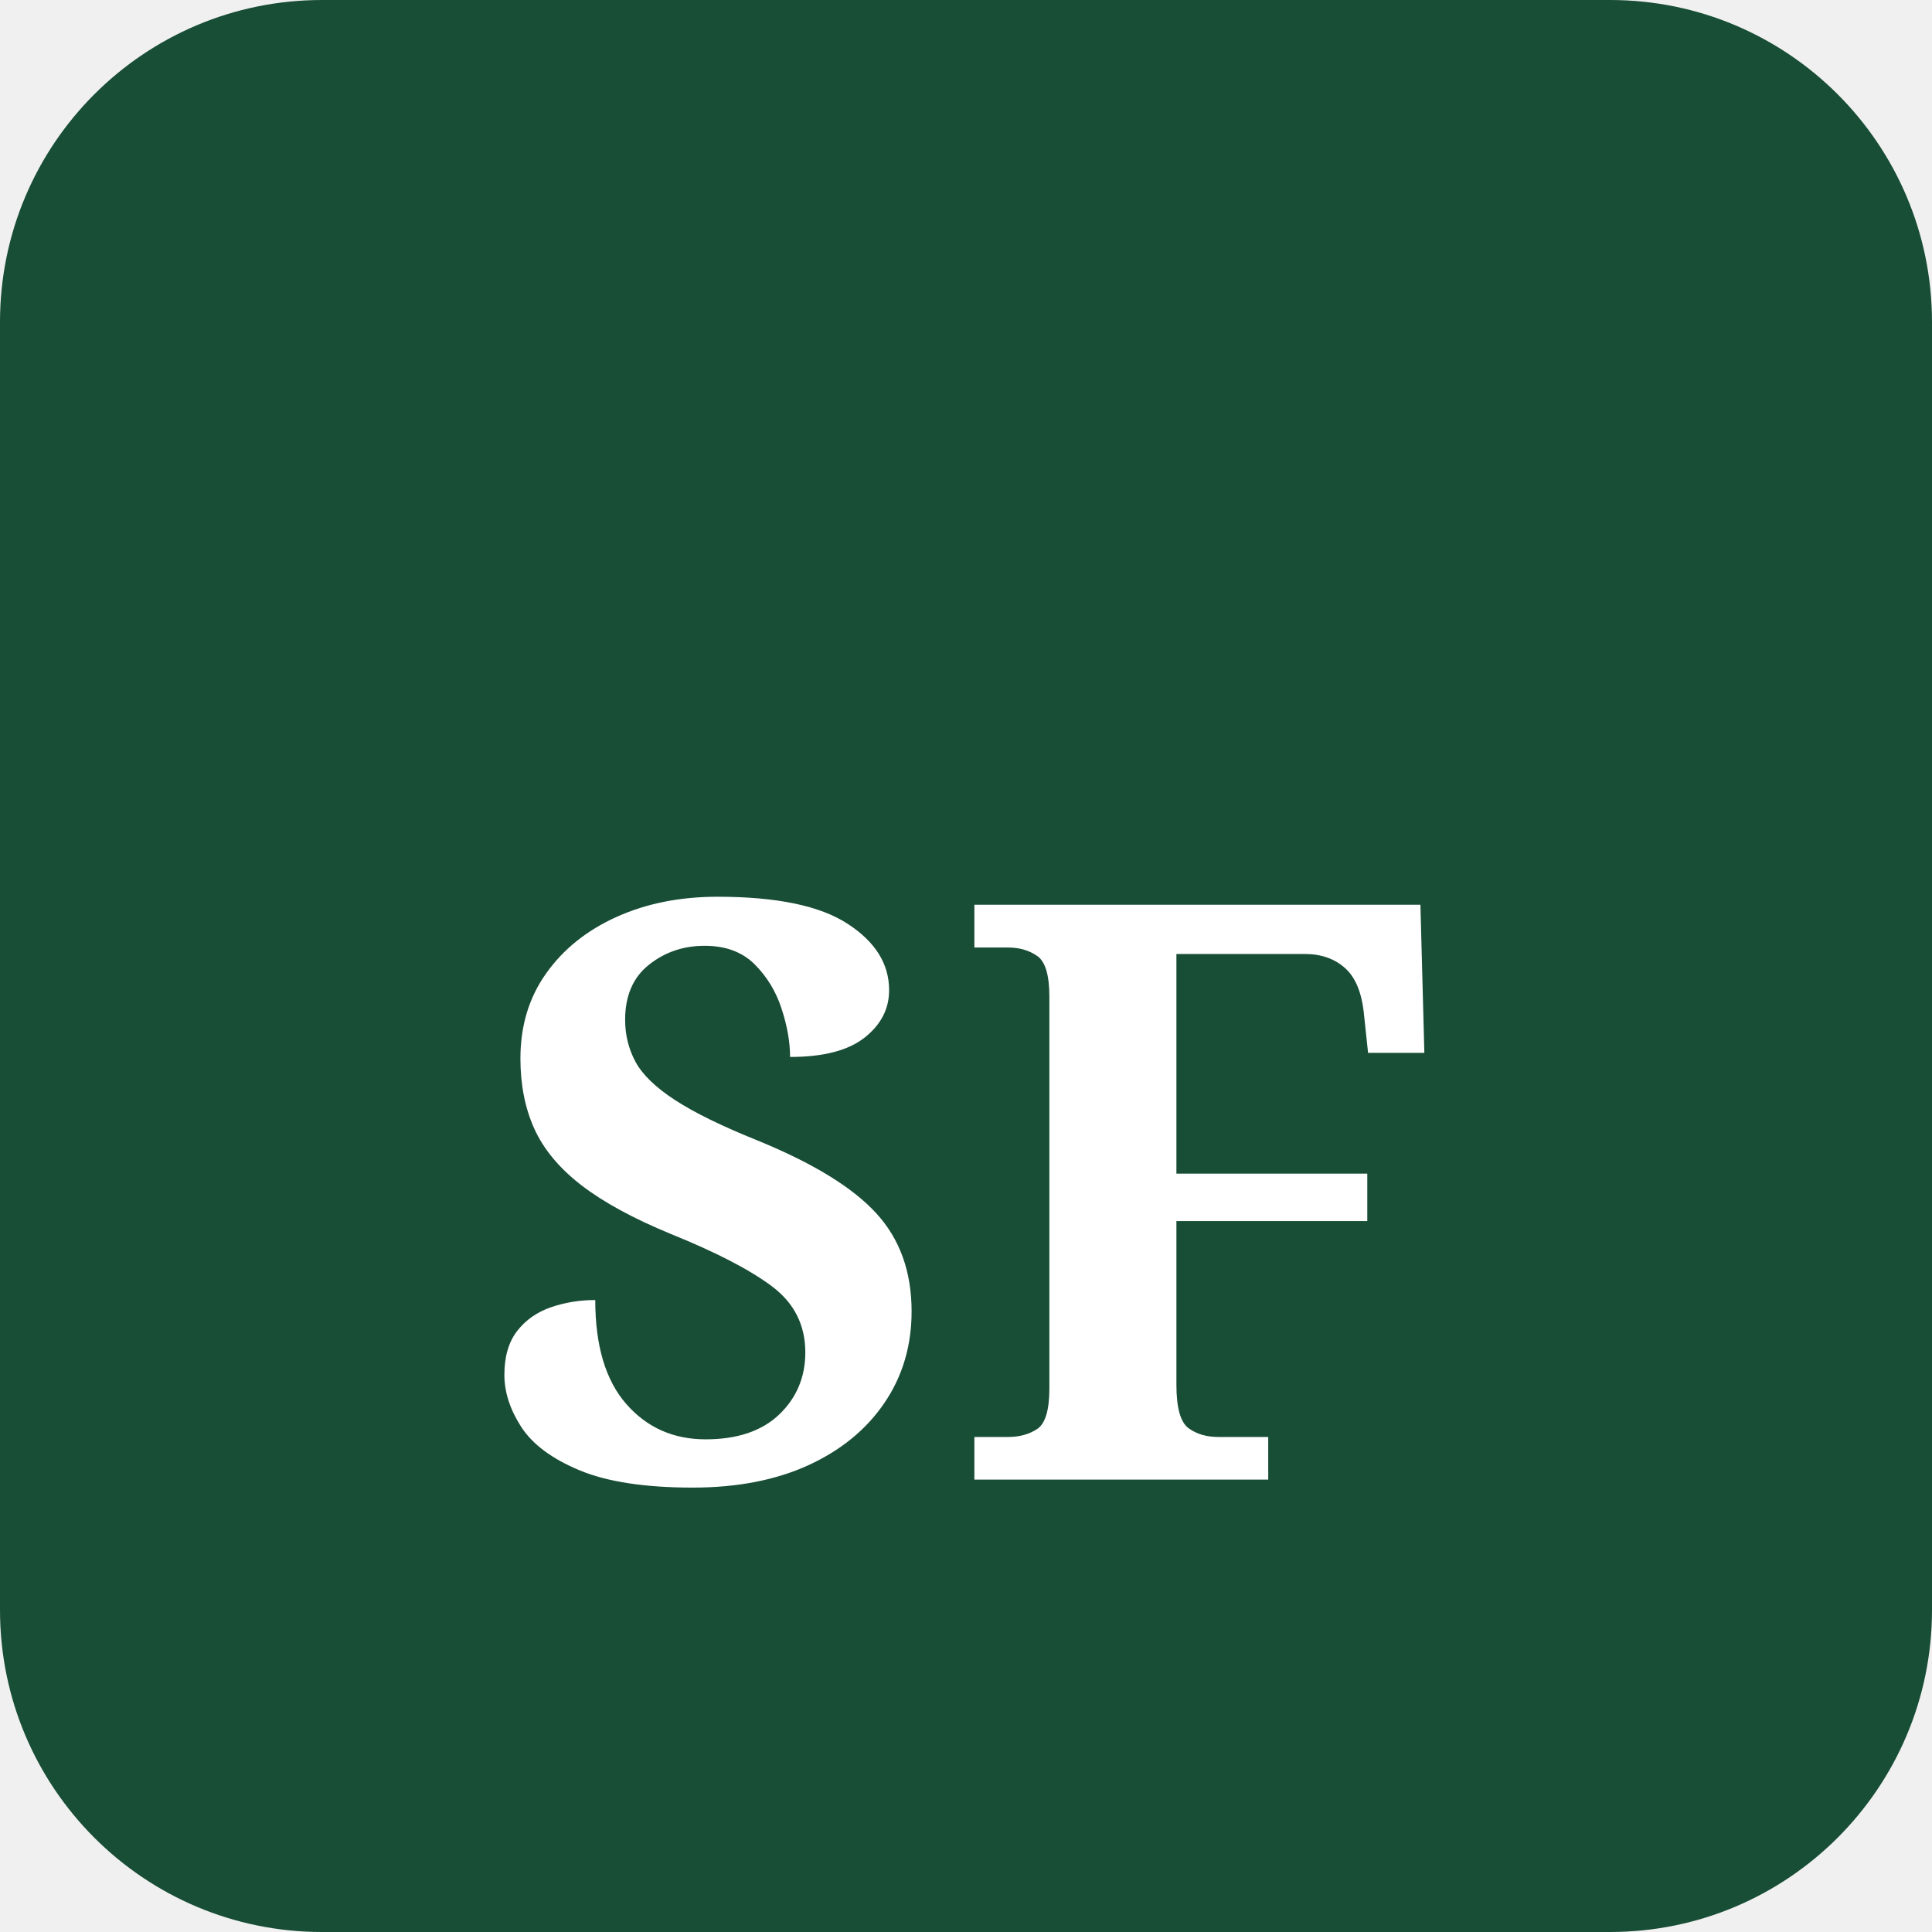
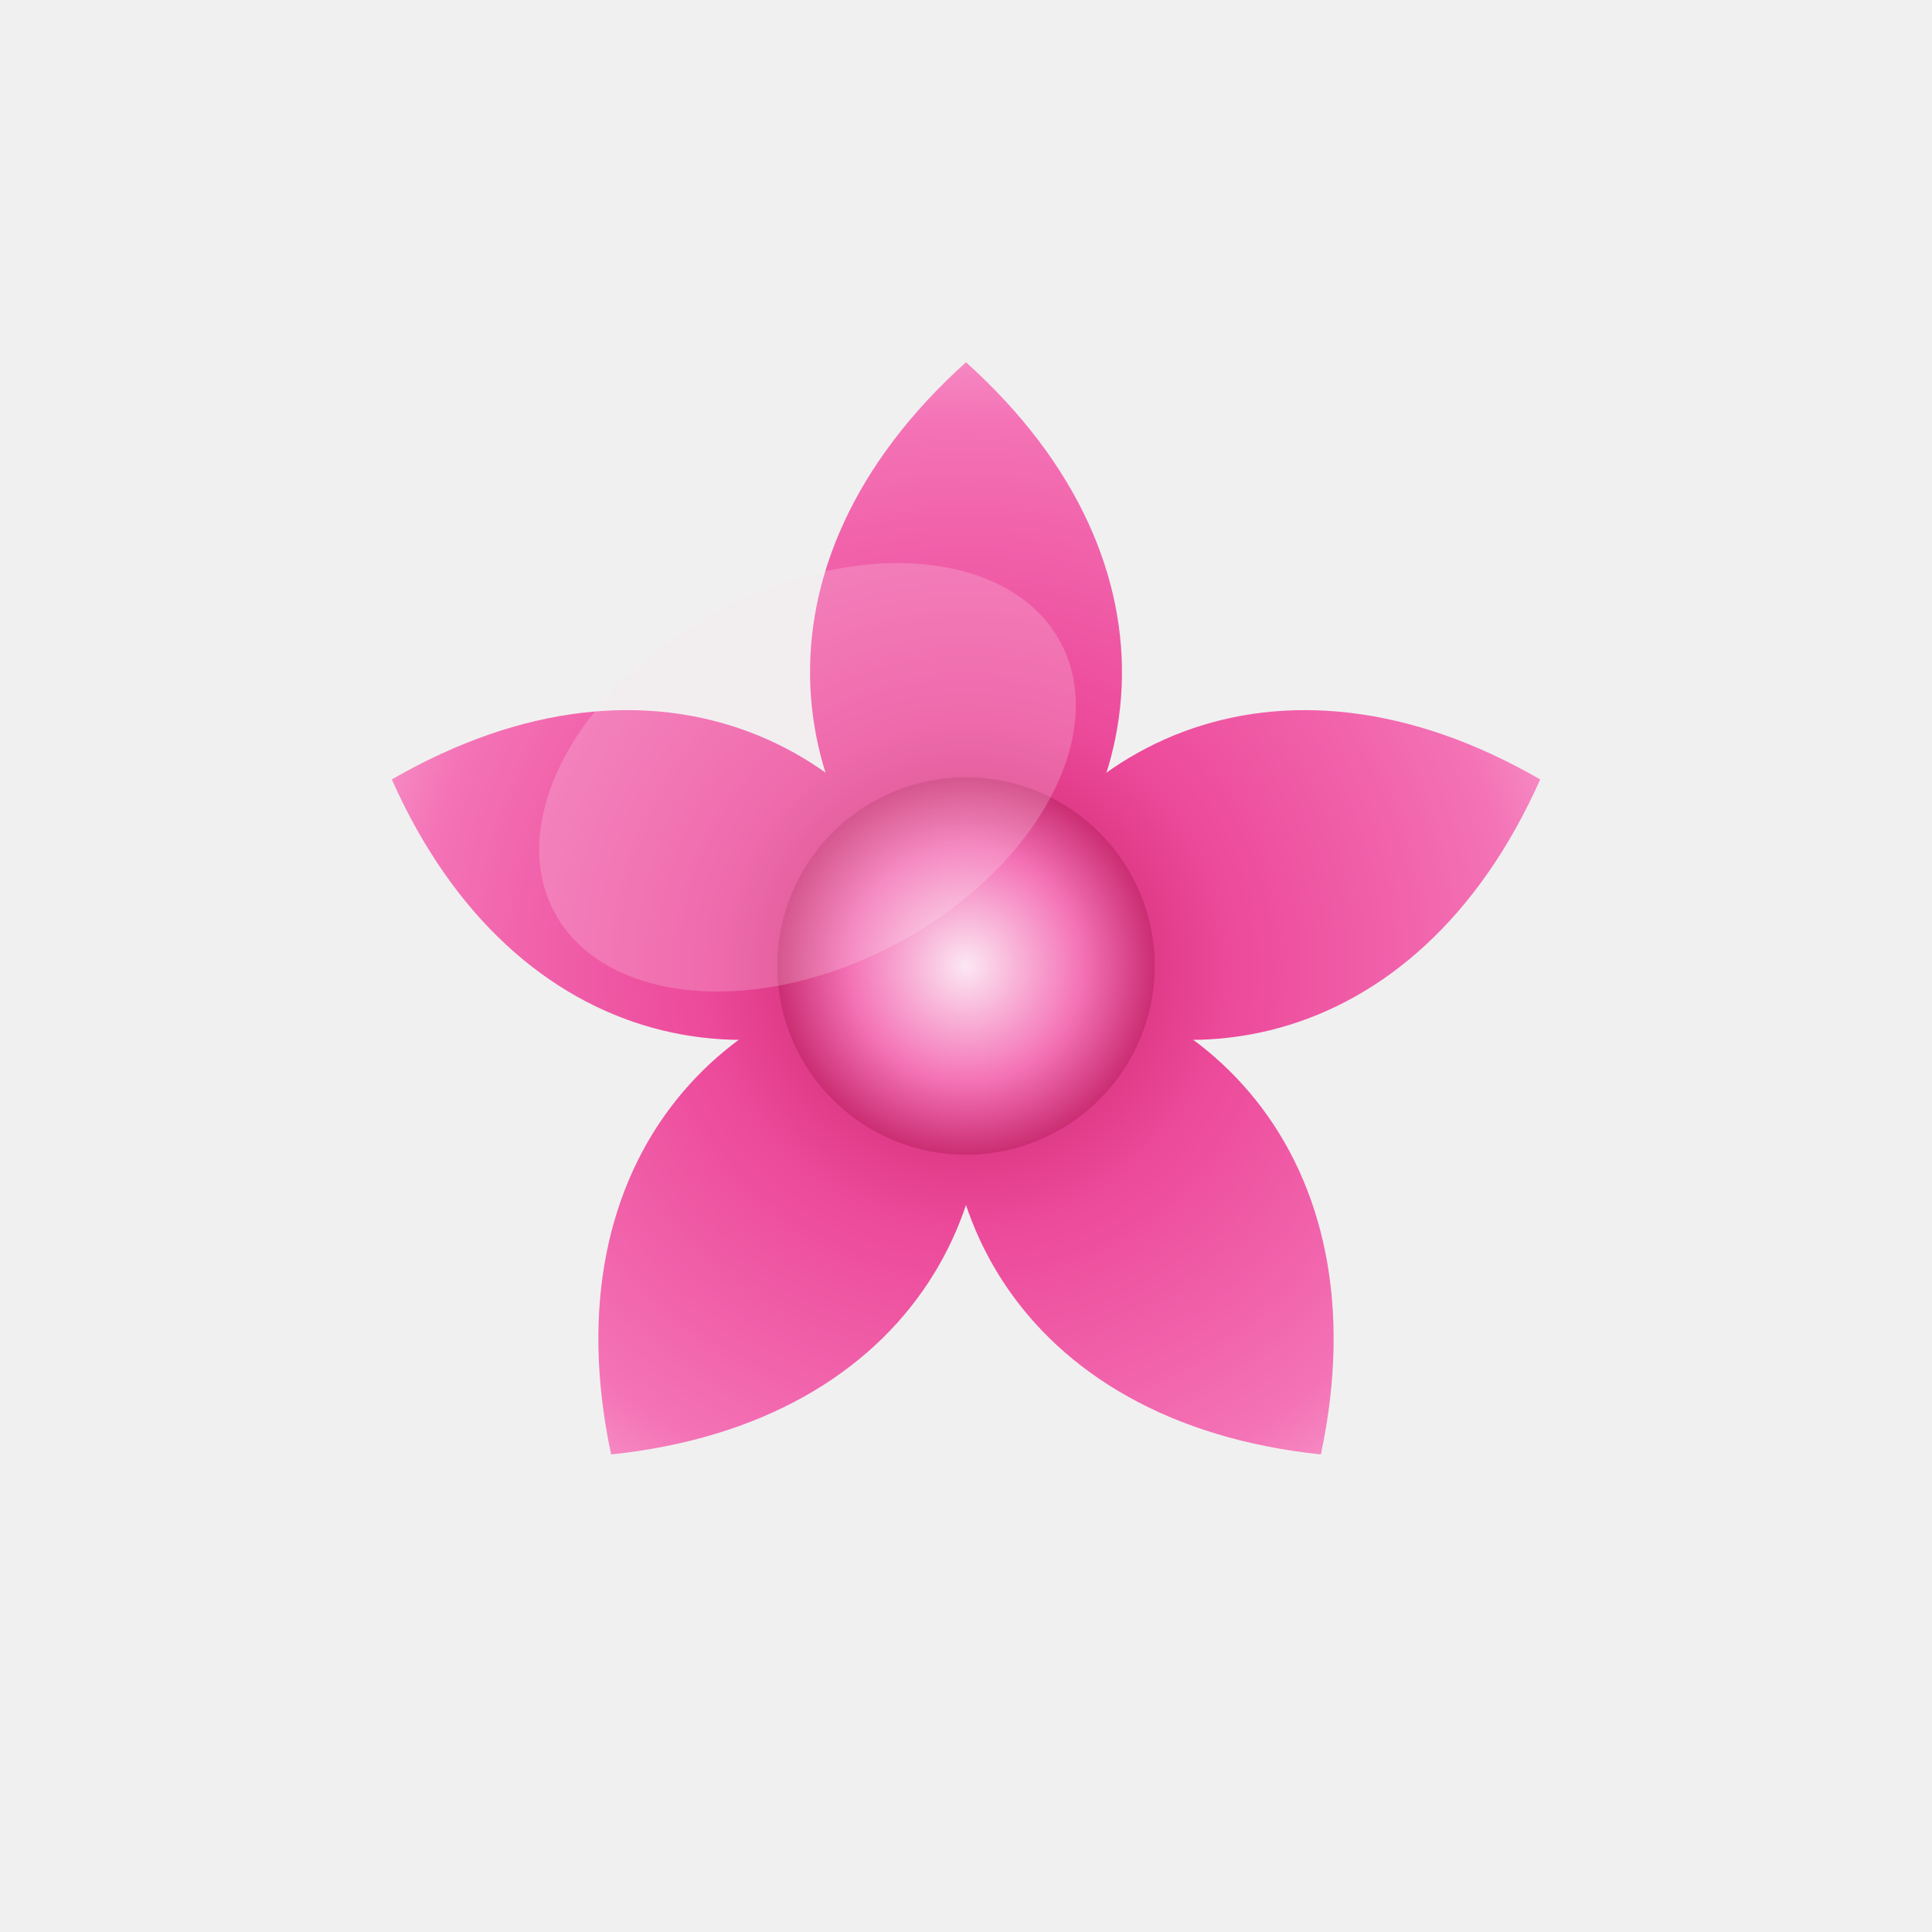
- <svg xmlns="http://www.w3.org/2000/svg" width="192" height="192" viewBox="0 0 192 192">
-   <rect width="192" height="192" rx="32" fill="#184D36" />
-   <text x="96" y="116" font-family="serif" font-size="80" font-weight="bold" fill="white" text-anchor="middle" dominant-baseline="central">SF</text>
+ <svg xmlns="http://www.w3.org/2000/svg" width="192" height="192" viewBox="0 0 512 512">
+   <defs>
+     <radialGradient id="petalGrad" cx="256" cy="256" r="212" gradientUnits="userSpaceOnUse">
+       <stop offset="0%" stop-color="#BE185D" />
+       <stop offset="32%" stop-color="#EC4899" />
+       <stop offset="68%" stop-color="#F472B6" />
+       <stop offset="100%" stop-color="#FBCFE8" />
+     </radialGradient>
+     <radialGradient id="coreGrad" cx="256" cy="256" r="56" gradientUnits="userSpaceOnUse">
+       <stop offset="0%" stop-color="#FCE7F3" />
+       <stop offset="55%" stop-color="#F472B6" />
+       <stop offset="100%" stop-color="#BE185D" />
+     </radialGradient>
+   </defs>
+   <g fill="url(#petalGrad)">
+     <path d="M256 256 C 206 218 196 150 256 96 C 316 150 306 218 256 256 Z" transform="rotate(0 256 256)" />
+     <path d="M256 256 C 206 218 196 150 256 96 C 316 150 306 218 256 256 Z" transform="rotate(72 256 256)" />
+     <path d="M256 256 C 206 218 196 150 256 96 C 316 150 306 218 256 256 Z" transform="rotate(144 256 256)" />
+     <path d="M256 256 C 206 218 196 150 256 96 C 316 150 306 218 256 256 Z" transform="rotate(216 256 256)" />
+     <path d="M256 256 C 206 218 196 150 256 96 C 316 150 306 218 256 256 Z" transform="rotate(288 256 256)" />
+   </g>
+   <circle cx="256" cy="256" r="50" fill="url(#coreGrad)" />
+   <ellipse cx="214" cy="206" rx="76" ry="50" fill="#FCE7F3" opacity="0.22" transform="rotate(-28 214 206)" />
</svg>
